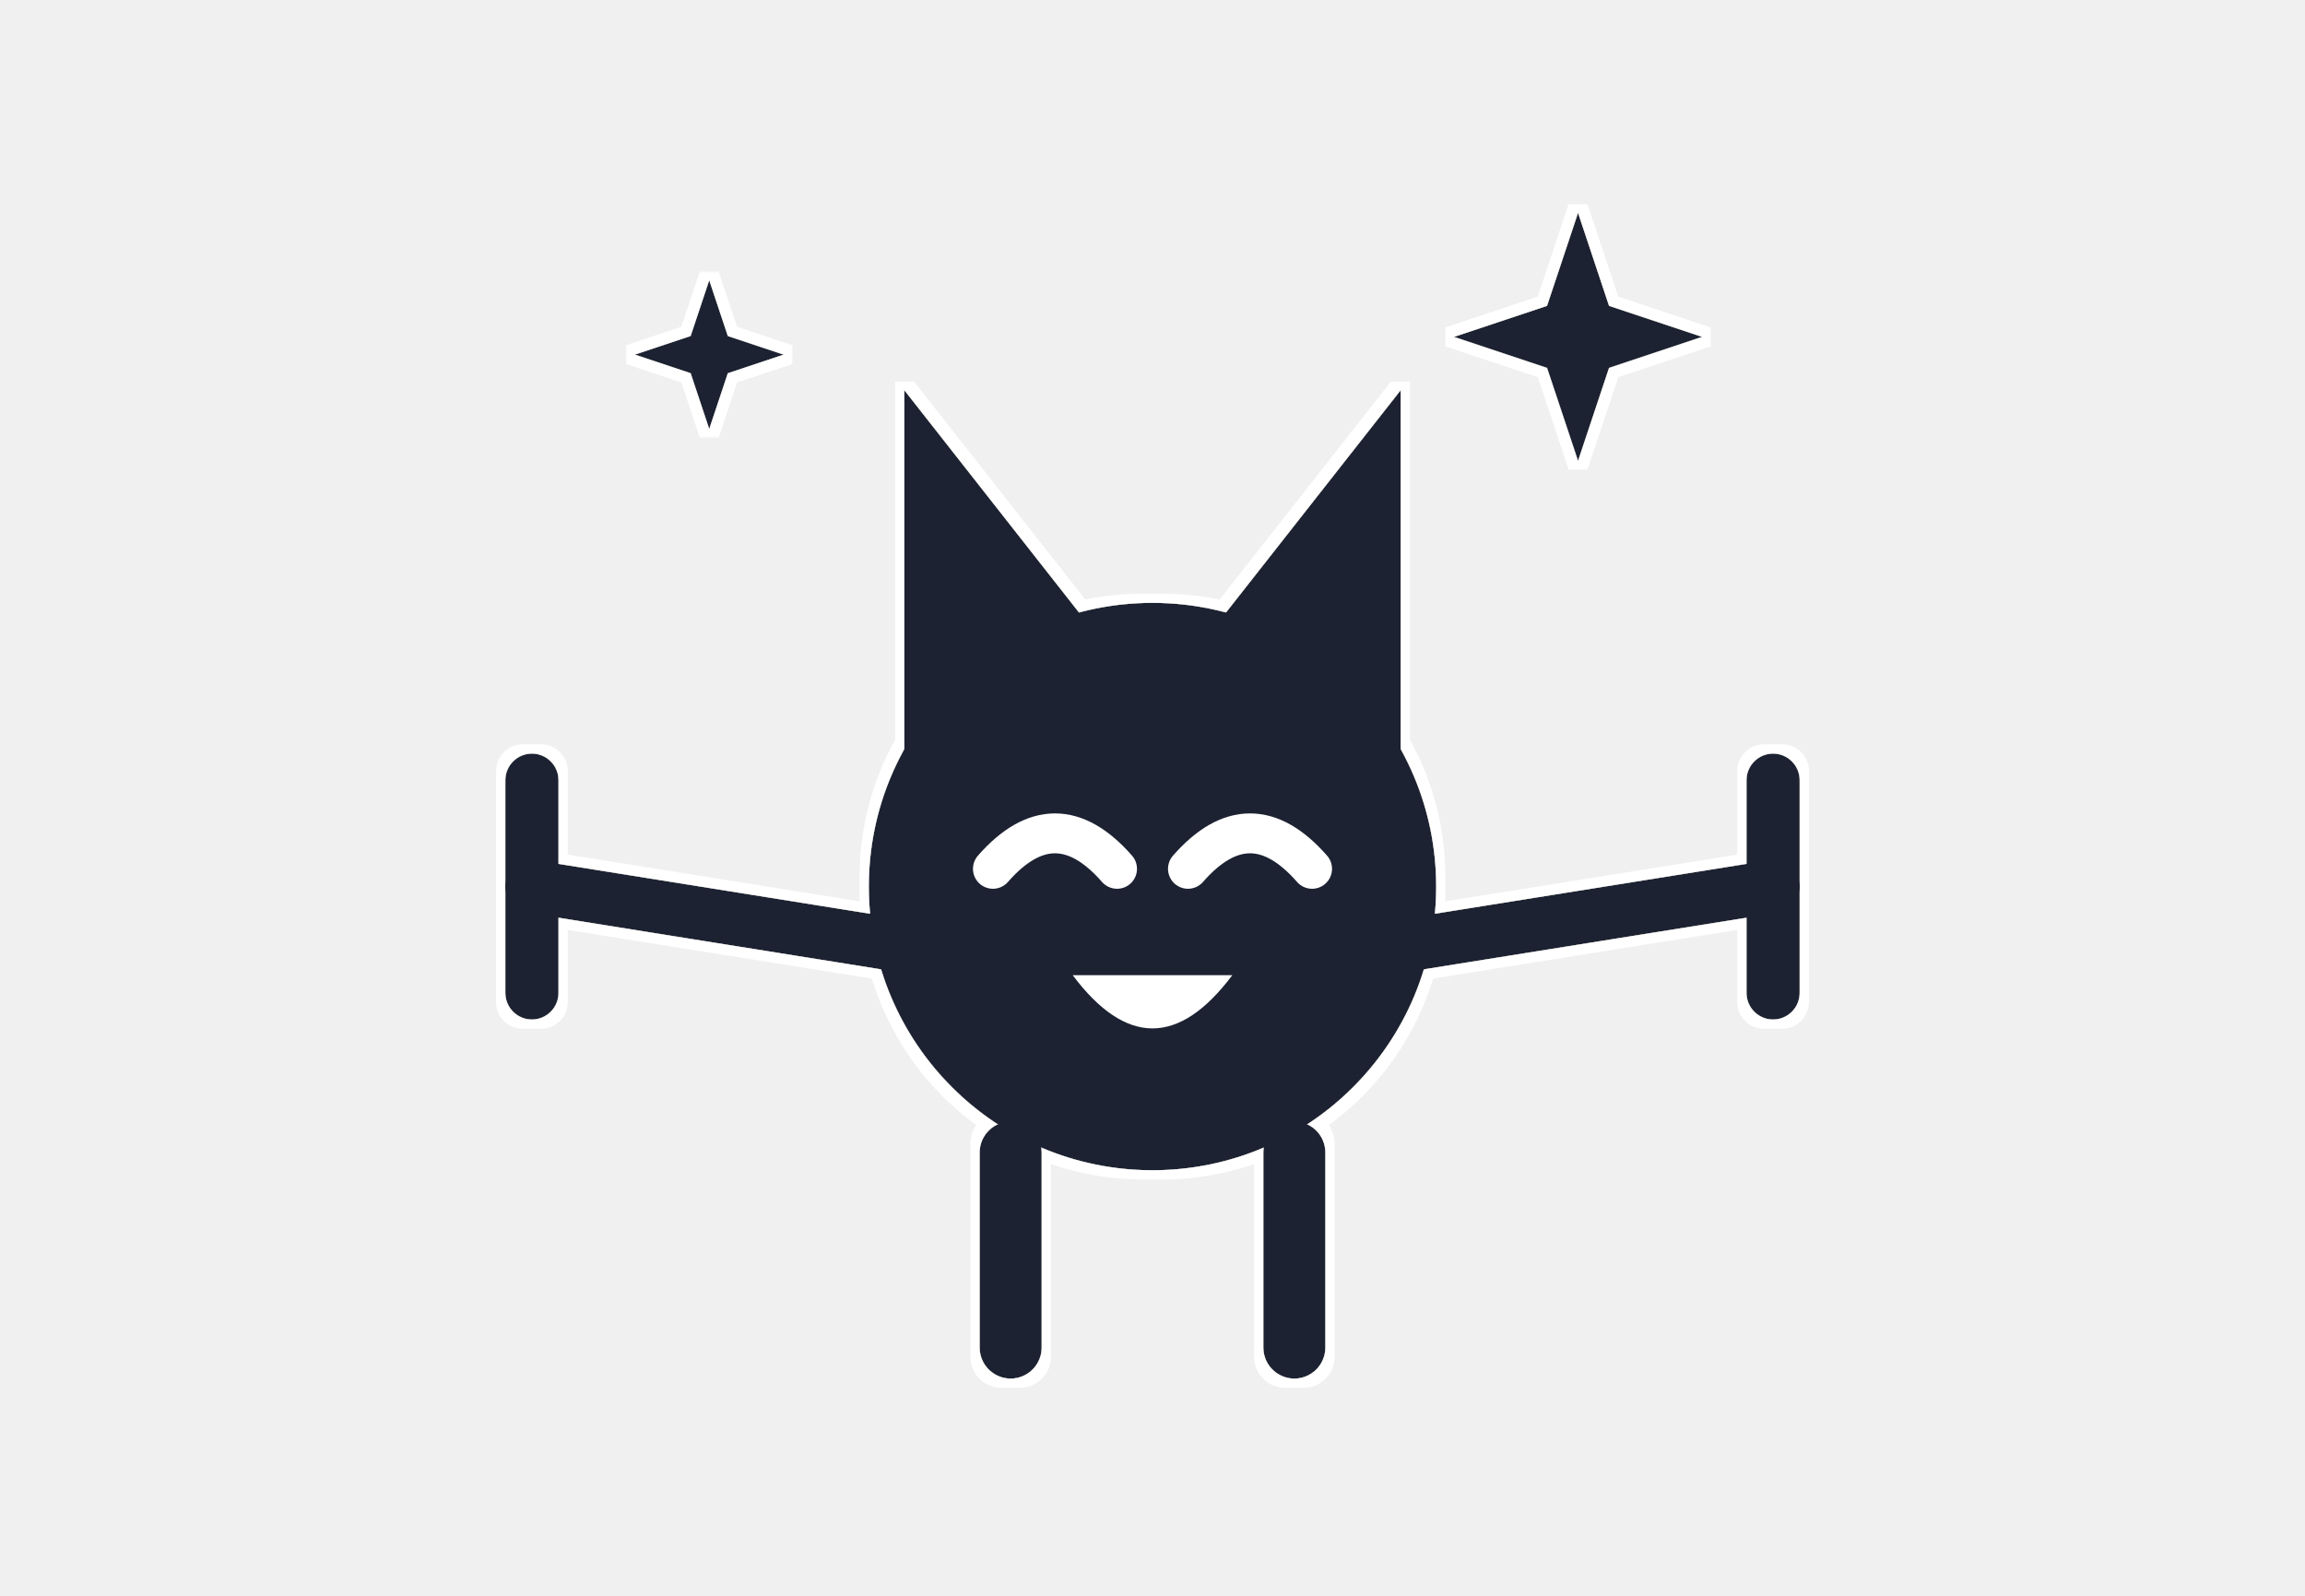
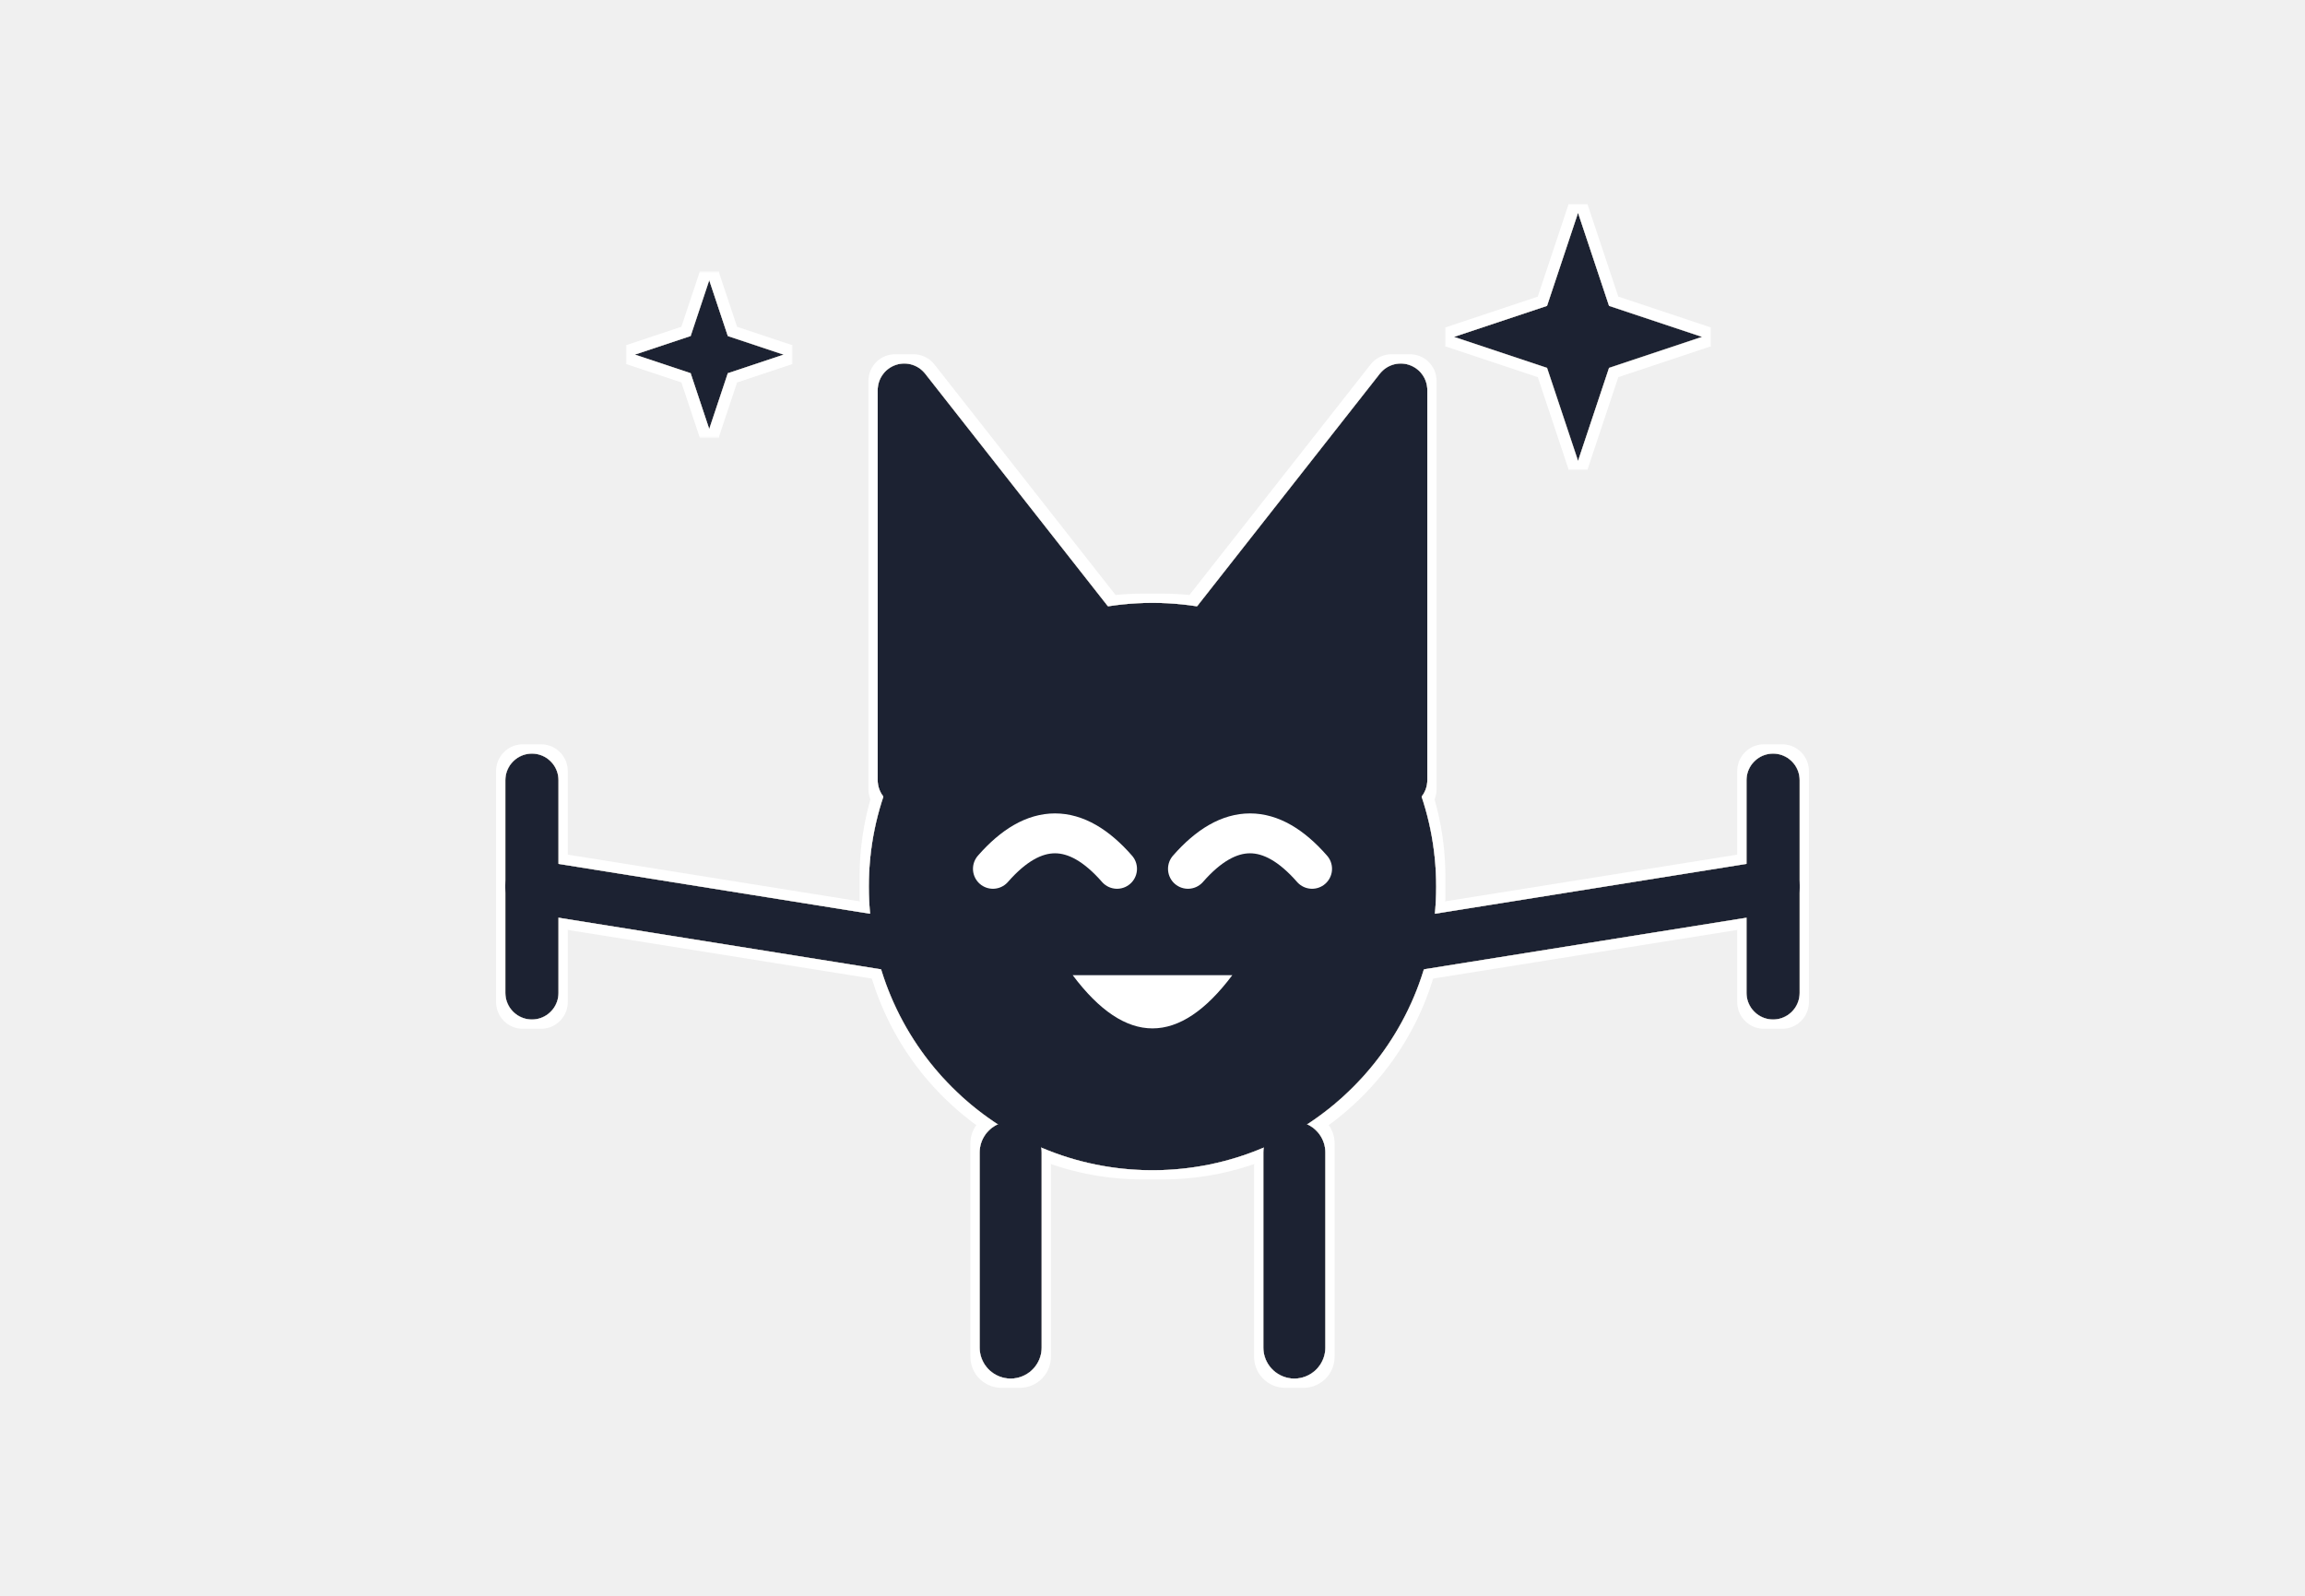
<svg xmlns="http://www.w3.org/2000/svg" viewBox="-130 -100 260 180" width="260" height="180">
  <defs>
    <filter id="halo" x="-10%" y="-10%" width="120%" height="120%">
      <feMorphology in="SourceAlpha" operator="dilate" radius="4" result="d" />
      <feFlood flood-color="#FFFFFF" />
      <feComposite in2="d" operator="in" result="w" />
      <feMerge>
        <feMergeNode in="w" />
        <feMergeNode in="SourceGraphic" />
      </feMerge>
    </filter>
  </defs>
  <g filter="url(#halo)">
    <path d="M-20 8 Q-45.0 4.0 -70.0 0.0" fill="none" stroke="#1D2333" stroke-width="6" stroke-linecap="round" />
    <line x1="-70.0" y1="-12.0" x2="-70.0" y2="12.0" stroke="#1D2333" stroke-width="6" stroke-linecap="round" />
    <path d="M20 8 Q45.0 4.0 70.0 0.0" fill="none" stroke="#1D2333" stroke-width="6" stroke-linecap="round" />
    <line x1="70.0" y1="-12.0" x2="70.0" y2="12.0" stroke="#1D2333" stroke-width="6" stroke-linecap="round" />
    <path d="M-16 30 V52 M16 30 V52" stroke="#1D2333" stroke-width="7" stroke-linecap="round" />
-     <path d="M-28 -12 L-28 -56 L-6 -28 Z M28 -12 L28 -56 L6 -28 Z" fill="#1D2333" />
+     <path d="M-28 -12 L-28 -56 L-6 -28 Z M28 -12 L28 -56 L6 -28 Z" fill="#1D2333" stroke="#1D2333" stroke-width="6" stroke-linejoin="round" />
    <circle r="32" fill="#1D2333" />
    <path d="M-18 -2 q7 -8 14 0 M4 -2 q7 -8 14 0" stroke="#FFFFFF" stroke-width="4.5" fill="none" stroke-linecap="round" />
    <path d="M-9 10 q9 12 18 0 z" fill="#FFFFFF" />
    <path transform="translate(48,-62)" d="M0 -14 L3.5 -3.5 L14 0 L3.5 3.5 L0 14 L-3.5 3.5 L-14 0 L-3.5 -3.5 Z" fill="#1D2333" />
    <path transform="translate(-50,-60) scale(.6)" d="M0 -14 L3.5 -3.5 L14 0 L3.5 3.5 L0 14 L-3.5 3.5 L-14 0 L-3.5 -3.5 Z" fill="#1D2333" />
  </g>
</svg>
